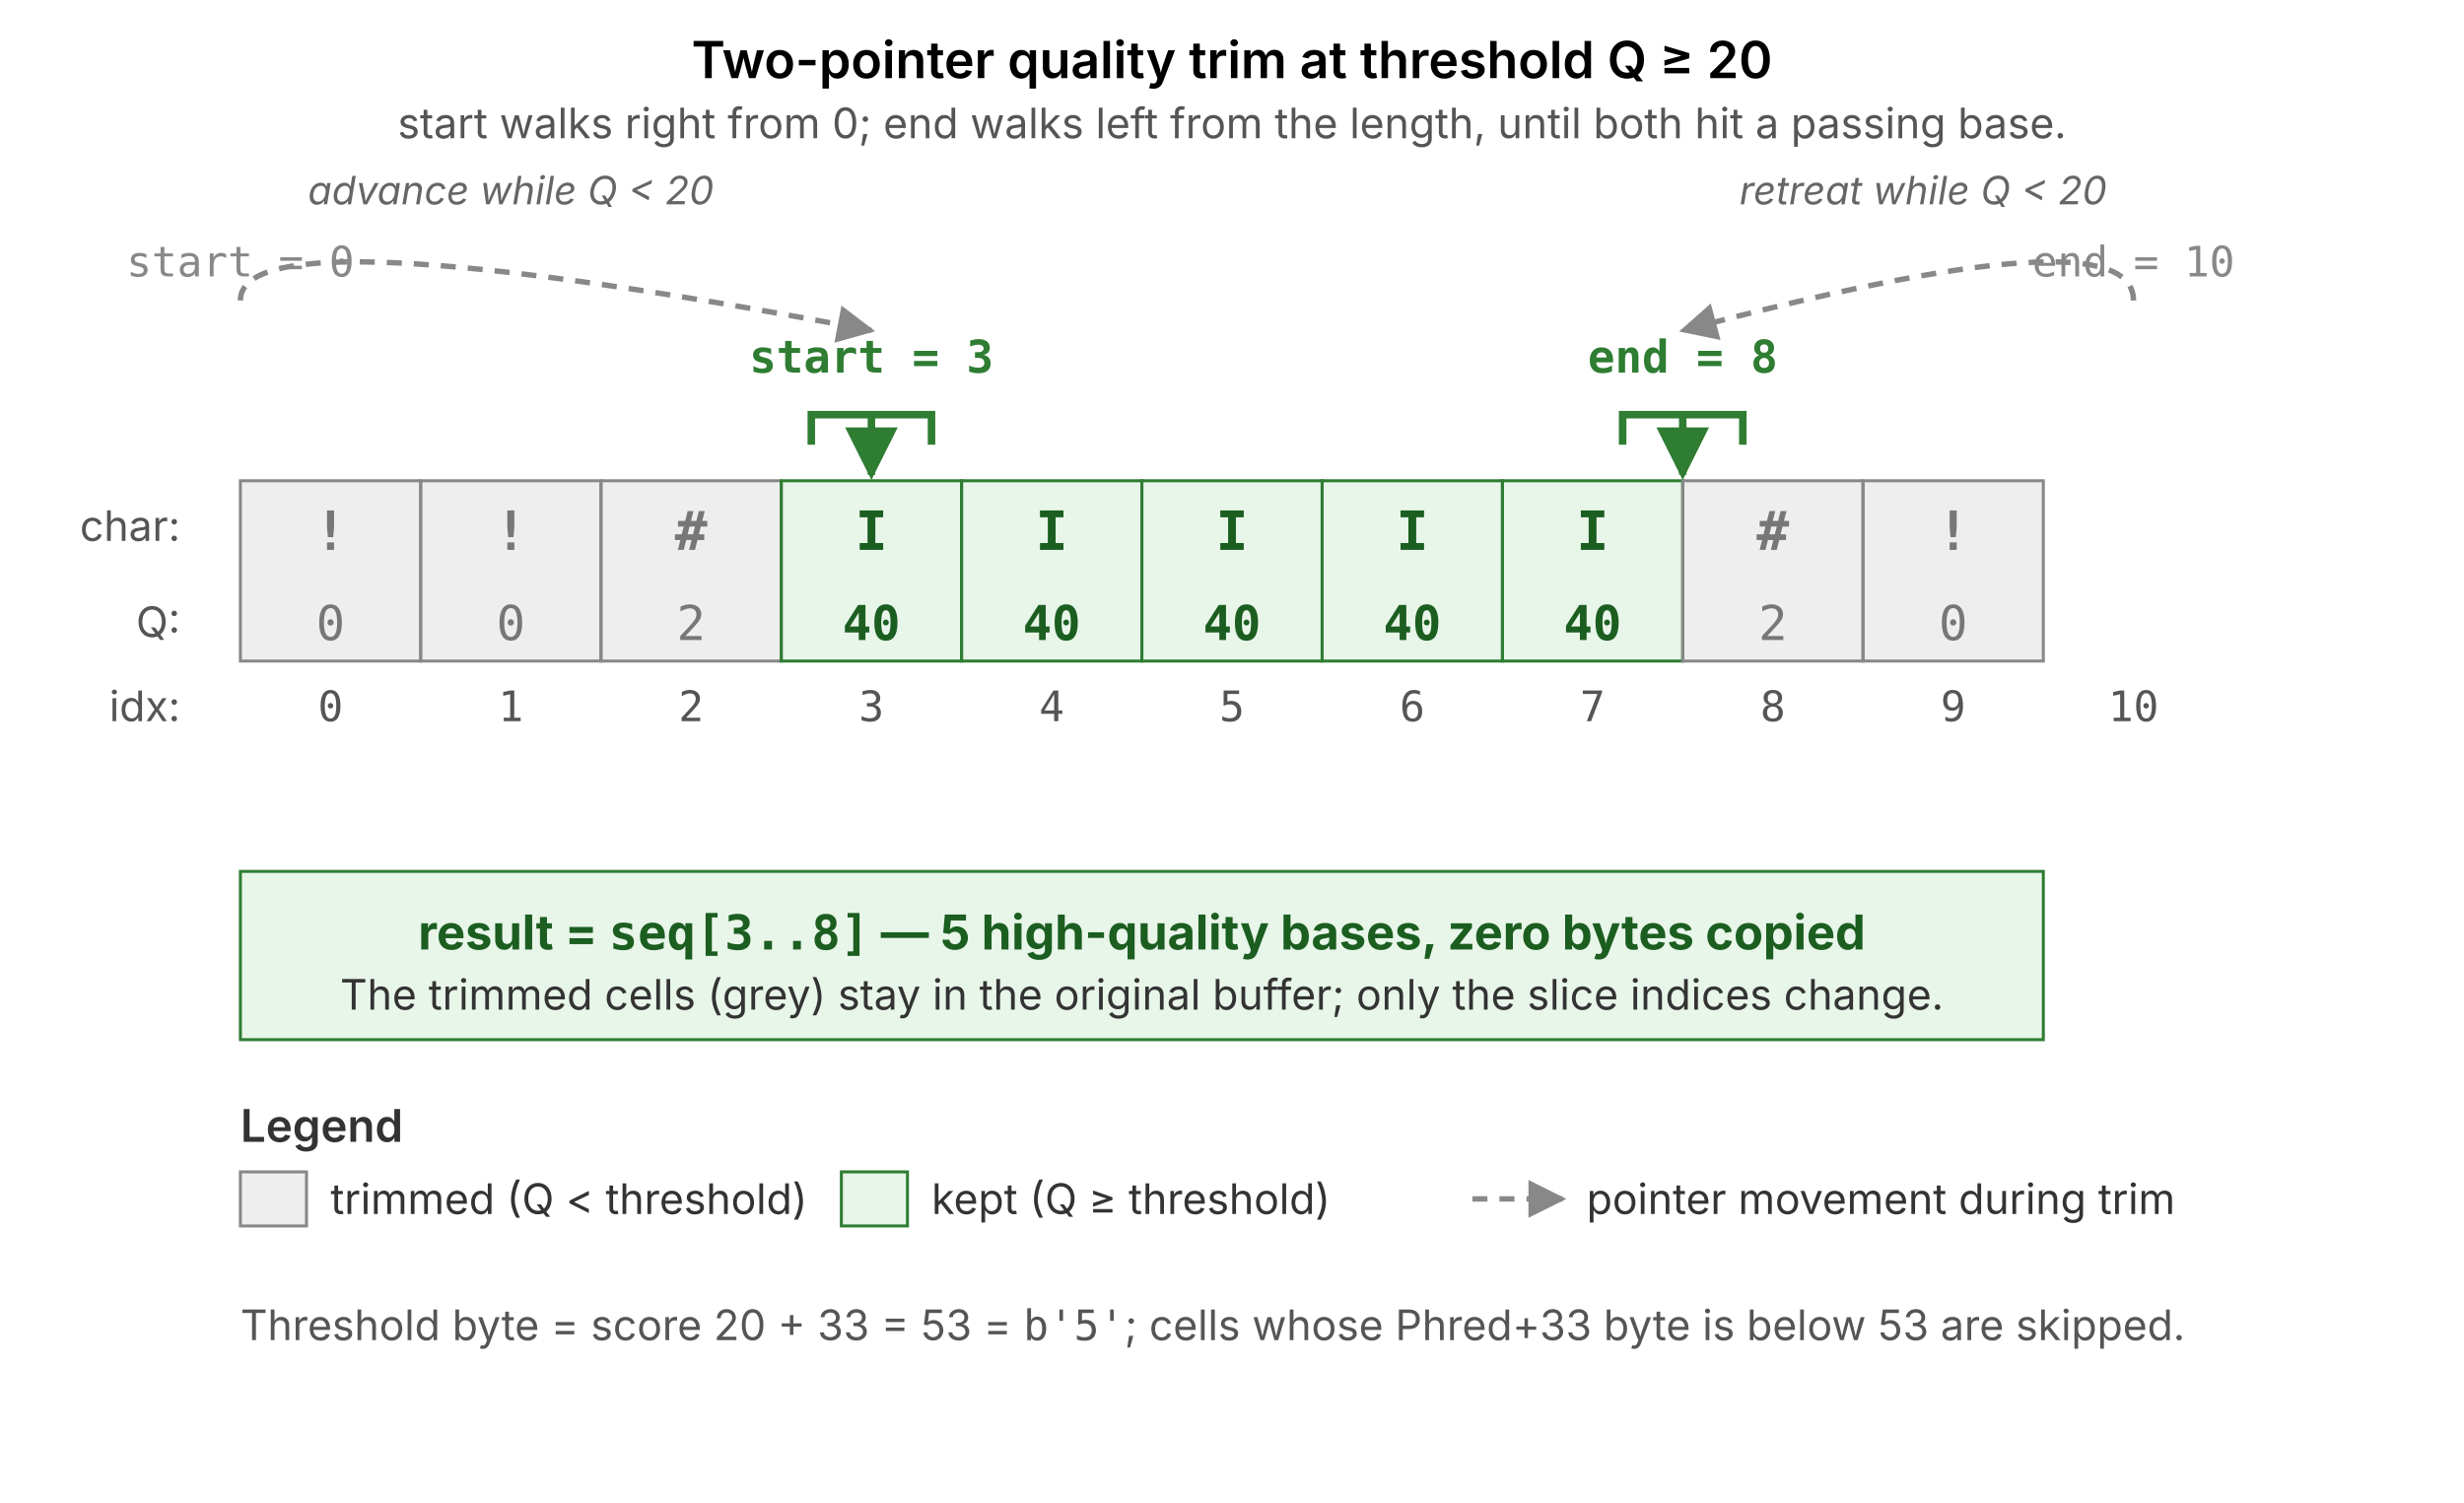
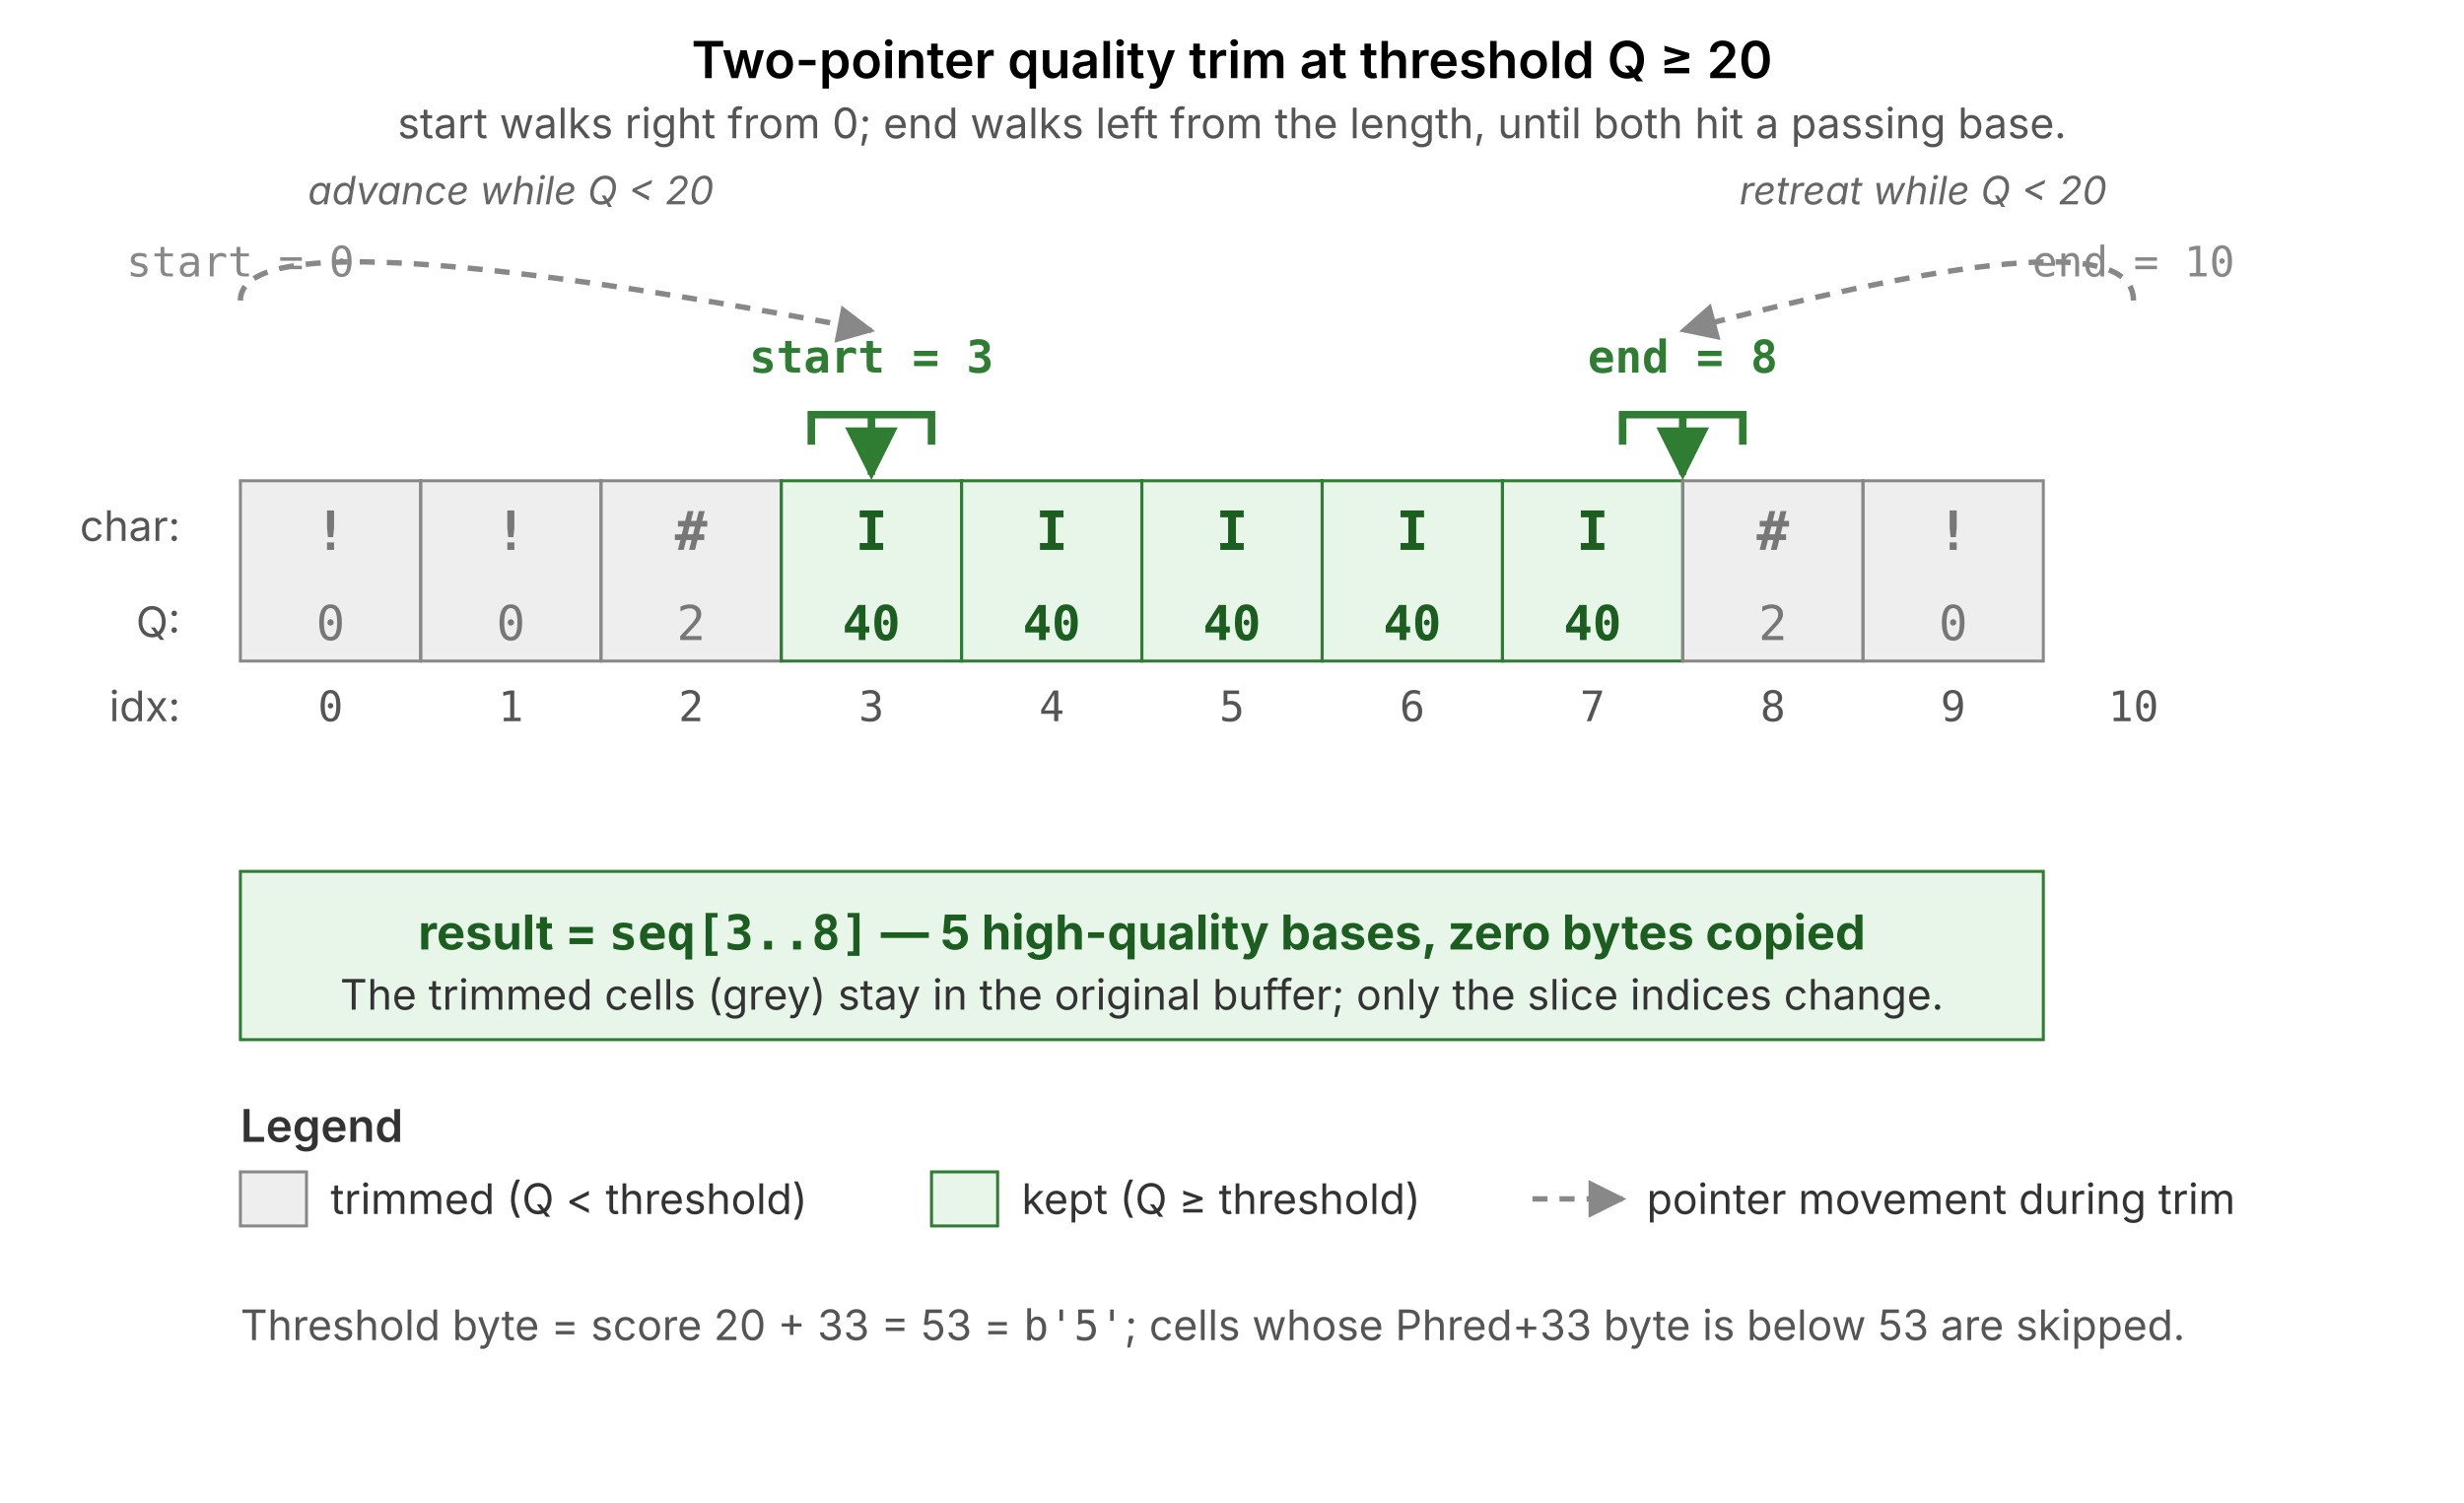
<svg xmlns="http://www.w3.org/2000/svg" viewBox="0 0 820 500" font-family="system-ui, -apple-system, sans-serif">
  <defs>
    <marker id="qt-arrow-green" viewBox="0 0 10 10" refX="9" refY="5" markerWidth="7" markerHeight="7" orient="auto-start-reverse">
      <path d="M 0 0 L 10 5 L 0 10 z" fill="#2e7d32" />
    </marker>
    <marker id="qt-arrow-grey" viewBox="0 0 10 10" refX="9" refY="5" markerWidth="7" markerHeight="7" orient="auto-start-reverse">
      <path d="M 0 0 L 10 5 L 0 10 z" fill="#888" />
    </marker>
  </defs>
  <text x="410" y="26" text-anchor="middle" font-size="17" font-weight="600">
    Two-pointer quality trim at threshold Q ≥ 20
  </text>
  <text x="410" y="46" text-anchor="middle" font-size="14" fill="#555">
    start walks right from 0; end walks left from the length, until both hit a passing base.
  </text>
  <rect x="80" y="160" width="180" height="60" fill="#eeeeee" />
  <rect x="260" y="160" width="300" height="60" fill="#e8f5e9" />
  <rect x="560" y="160" width="120" height="60" fill="#eeeeee" />
  <rect x="80" y="160" width="60" height="60" fill="none" stroke="#888" />
  <rect x="140" y="160" width="60" height="60" fill="none" stroke="#888" />
  <rect x="200" y="160" width="60" height="60" fill="none" stroke="#888" />
  <rect x="260" y="160" width="60" height="60" fill="none" stroke="#2e7d32" />
  <rect x="320" y="160" width="60" height="60" fill="none" stroke="#2e7d32" />
  <rect x="380" y="160" width="60" height="60" fill="none" stroke="#2e7d32" />
  <rect x="440" y="160" width="60" height="60" fill="none" stroke="#2e7d32" />
  <rect x="500" y="160" width="60" height="60" fill="none" stroke="#2e7d32" />
  <rect x="560" y="160" width="60" height="60" fill="none" stroke="#888" />
  <rect x="620" y="160" width="60" height="60" fill="none" stroke="#888" />
  <text x="60" y="180" text-anchor="end" font-size="14" fill="#555">char:</text>
  <text x="110" y="183" text-anchor="middle" font-size="18" font-weight="700" font-family="ui-monospace, monospace" fill="#777">!</text>
  <text x="170" y="183" text-anchor="middle" font-size="18" font-weight="700" font-family="ui-monospace, monospace" fill="#777">!</text>
  <text x="230" y="183" text-anchor="middle" font-size="18" font-weight="700" font-family="ui-monospace, monospace" fill="#777">#</text>
  <text x="290" y="183" text-anchor="middle" font-size="18" font-weight="700" font-family="ui-monospace, monospace" fill="#1b5e20">I</text>
  <text x="350" y="183" text-anchor="middle" font-size="18" font-weight="700" font-family="ui-monospace, monospace" fill="#1b5e20">I</text>
  <text x="410" y="183" text-anchor="middle" font-size="18" font-weight="700" font-family="ui-monospace, monospace" fill="#1b5e20">I</text>
  <text x="470" y="183" text-anchor="middle" font-size="18" font-weight="700" font-family="ui-monospace, monospace" fill="#1b5e20">I</text>
  <text x="530" y="183" text-anchor="middle" font-size="18" font-weight="700" font-family="ui-monospace, monospace" fill="#1b5e20">I</text>
  <text x="590" y="183" text-anchor="middle" font-size="18" font-weight="700" font-family="ui-monospace, monospace" fill="#777">#</text>
  <text x="650" y="183" text-anchor="middle" font-size="18" font-weight="700" font-family="ui-monospace, monospace" fill="#777">!</text>
  <text x="60" y="212" text-anchor="end" font-size="14" fill="#555">Q:</text>
  <text x="110" y="213" text-anchor="middle" font-size="16" font-family="ui-monospace, monospace" fill="#777">0</text>
  <text x="170" y="213" text-anchor="middle" font-size="16" font-family="ui-monospace, monospace" fill="#777">0</text>
  <text x="230" y="213" text-anchor="middle" font-size="16" font-family="ui-monospace, monospace" fill="#777">2</text>
  <text x="290" y="213" text-anchor="middle" font-size="16" font-family="ui-monospace, monospace" fill="#1b5e20" font-weight="700">40</text>
  <text x="350" y="213" text-anchor="middle" font-size="16" font-family="ui-monospace, monospace" fill="#1b5e20" font-weight="700">40</text>
  <text x="410" y="213" text-anchor="middle" font-size="16" font-family="ui-monospace, monospace" fill="#1b5e20" font-weight="700">40</text>
  <text x="470" y="213" text-anchor="middle" font-size="16" font-family="ui-monospace, monospace" fill="#1b5e20" font-weight="700">40</text>
  <text x="530" y="213" text-anchor="middle" font-size="16" font-family="ui-monospace, monospace" fill="#1b5e20" font-weight="700">40</text>
  <text x="590" y="213" text-anchor="middle" font-size="16" font-family="ui-monospace, monospace" fill="#777">2</text>
  <text x="650" y="213" text-anchor="middle" font-size="16" font-family="ui-monospace, monospace" fill="#777">0</text>
  <text x="60" y="240" text-anchor="end" font-size="14" fill="#555">idx:</text>
  <text x="110" y="240" text-anchor="middle" font-size="14" fill="#555" font-family="ui-monospace, monospace">0</text>
  <text x="170" y="240" text-anchor="middle" font-size="14" fill="#555" font-family="ui-monospace, monospace">1</text>
  <text x="230" y="240" text-anchor="middle" font-size="14" fill="#555" font-family="ui-monospace, monospace">2</text>
  <text x="290" y="240" text-anchor="middle" font-size="14" fill="#555" font-family="ui-monospace, monospace">3</text>
  <text x="350" y="240" text-anchor="middle" font-size="14" fill="#555" font-family="ui-monospace, monospace">4</text>
  <text x="410" y="240" text-anchor="middle" font-size="14" fill="#555" font-family="ui-monospace, monospace">5</text>
  <text x="470" y="240" text-anchor="middle" font-size="14" fill="#555" font-family="ui-monospace, monospace">6</text>
  <text x="530" y="240" text-anchor="middle" font-size="14" fill="#555" font-family="ui-monospace, monospace">7</text>
  <text x="590" y="240" text-anchor="middle" font-size="14" fill="#555" font-family="ui-monospace, monospace">8</text>
  <text x="650" y="240" text-anchor="middle" font-size="14" fill="#555" font-family="ui-monospace, monospace">9</text>
  <text x="710" y="240" text-anchor="middle" font-size="14" fill="#555" font-family="ui-monospace, monospace">10</text>
  <path d="M 270 148 L 270 138 L 310 138 L 310 148" stroke="#2e7d32" stroke-width="2.5" fill="none" />
  <line x1="290" y1="138" x2="290" y2="158" stroke="#2e7d32" stroke-width="2.5" marker-end="url(#qt-arrow-green)" />
  <text x="290" y="124" text-anchor="middle" font-size="15" fill="#2e7d32" font-weight="700" font-family="ui-monospace, monospace">start = 3</text>
  <path d="M 540 148 L 540 138 L 580 138 L 580 148" stroke="#2e7d32" stroke-width="2.5" fill="none" />
  <line x1="560" y1="138" x2="560" y2="158" stroke="#2e7d32" stroke-width="2.5" marker-end="url(#qt-arrow-green)" />
  <text x="560" y="124" text-anchor="middle" font-size="15" fill="#2e7d32" font-weight="700" font-family="ui-monospace, monospace">end = 8</text>
  <text x="80" y="92" text-anchor="middle" font-size="14" fill="#888" font-family="ui-monospace, monospace">start = 0</text>
  <path d="M 80 100 Q 80 70 290 110" stroke="#888" stroke-width="1.8" fill="none" stroke-dasharray="5,4" marker-end="url(#qt-arrow-grey)" />
  <text x="170" y="68" text-anchor="middle" font-size="13" fill="#666" font-style="italic">advance while Q &lt; 20</text>
  <text x="710" y="92" text-anchor="middle" font-size="14" fill="#888" font-family="ui-monospace, monospace">end = 10</text>
  <path d="M 710 100 Q 710 70 560 110" stroke="#888" stroke-width="1.8" fill="none" stroke-dasharray="5,4" marker-end="url(#qt-arrow-grey)" />
  <text x="640" y="68" text-anchor="middle" font-size="13" fill="#666" font-style="italic">retreat while Q &lt; 20</text>
  <rect x="80" y="290" width="600" height="56" fill="#e8f5e9" stroke="#2e7d32" />
  <text x="380" y="316" text-anchor="middle" font-size="16" fill="#1b5e20" font-weight="700">
    result = <tspan font-family="ui-monospace, monospace">seq[3..8]</tspan>
    — 5 high-quality bases, zero bytes copied
  </text>
  <text x="380" y="336" text-anchor="middle" font-size="14" fill="#333">
    The trimmed cells (grey) stay in the original buffer; only the slice indices change.
  </text>
  <text x="80" y="380" font-size="15" font-weight="600" fill="#333">Legend</text>
  <rect x="80" y="390" width="22" height="18" fill="#eeeeee" stroke="#888" />
  <text x="110" y="404" font-size="14" fill="#333">trimmed (Q &lt; threshold)</text>
-   <rect x="280" y="390" width="22" height="18" fill="#e8f5e9" stroke="#2e7d32" />
-   <text x="310" y="404" font-size="14" fill="#333">kept (Q ≥ threshold)</text>
-   <line x1="490" y1="399" x2="520" y2="399" stroke="#888" stroke-width="1.8" stroke-dasharray="5,4" marker-end="url(#qt-arrow-grey)" />
-   <text x="528" y="404" font-size="14" fill="#333">pointer movement during trim</text>
+   <rect x="310" y="390" width="22" height="18" fill="#e8f5e9" stroke="#2e7d32" />
+   <text x="340" y="404" font-size="14" fill="#333">kept (Q ≥ threshold)</text>
+   <line x1="510" y1="399" x2="540" y2="399" stroke="#888" stroke-width="1.8" stroke-dasharray="5,4" marker-end="url(#qt-arrow-grey)" />
+   <text x="548" y="404" font-size="14" fill="#333">pointer movement during trim</text>
  <text x="80" y="446" font-size="14" fill="#555">
    Threshold byte = score 20 + 33 = 53 = <tspan font-family="ui-monospace, monospace">b'5'</tspan>;
    cells whose Phred+33 byte is below 53 are skipped.
  </text>
</svg>
